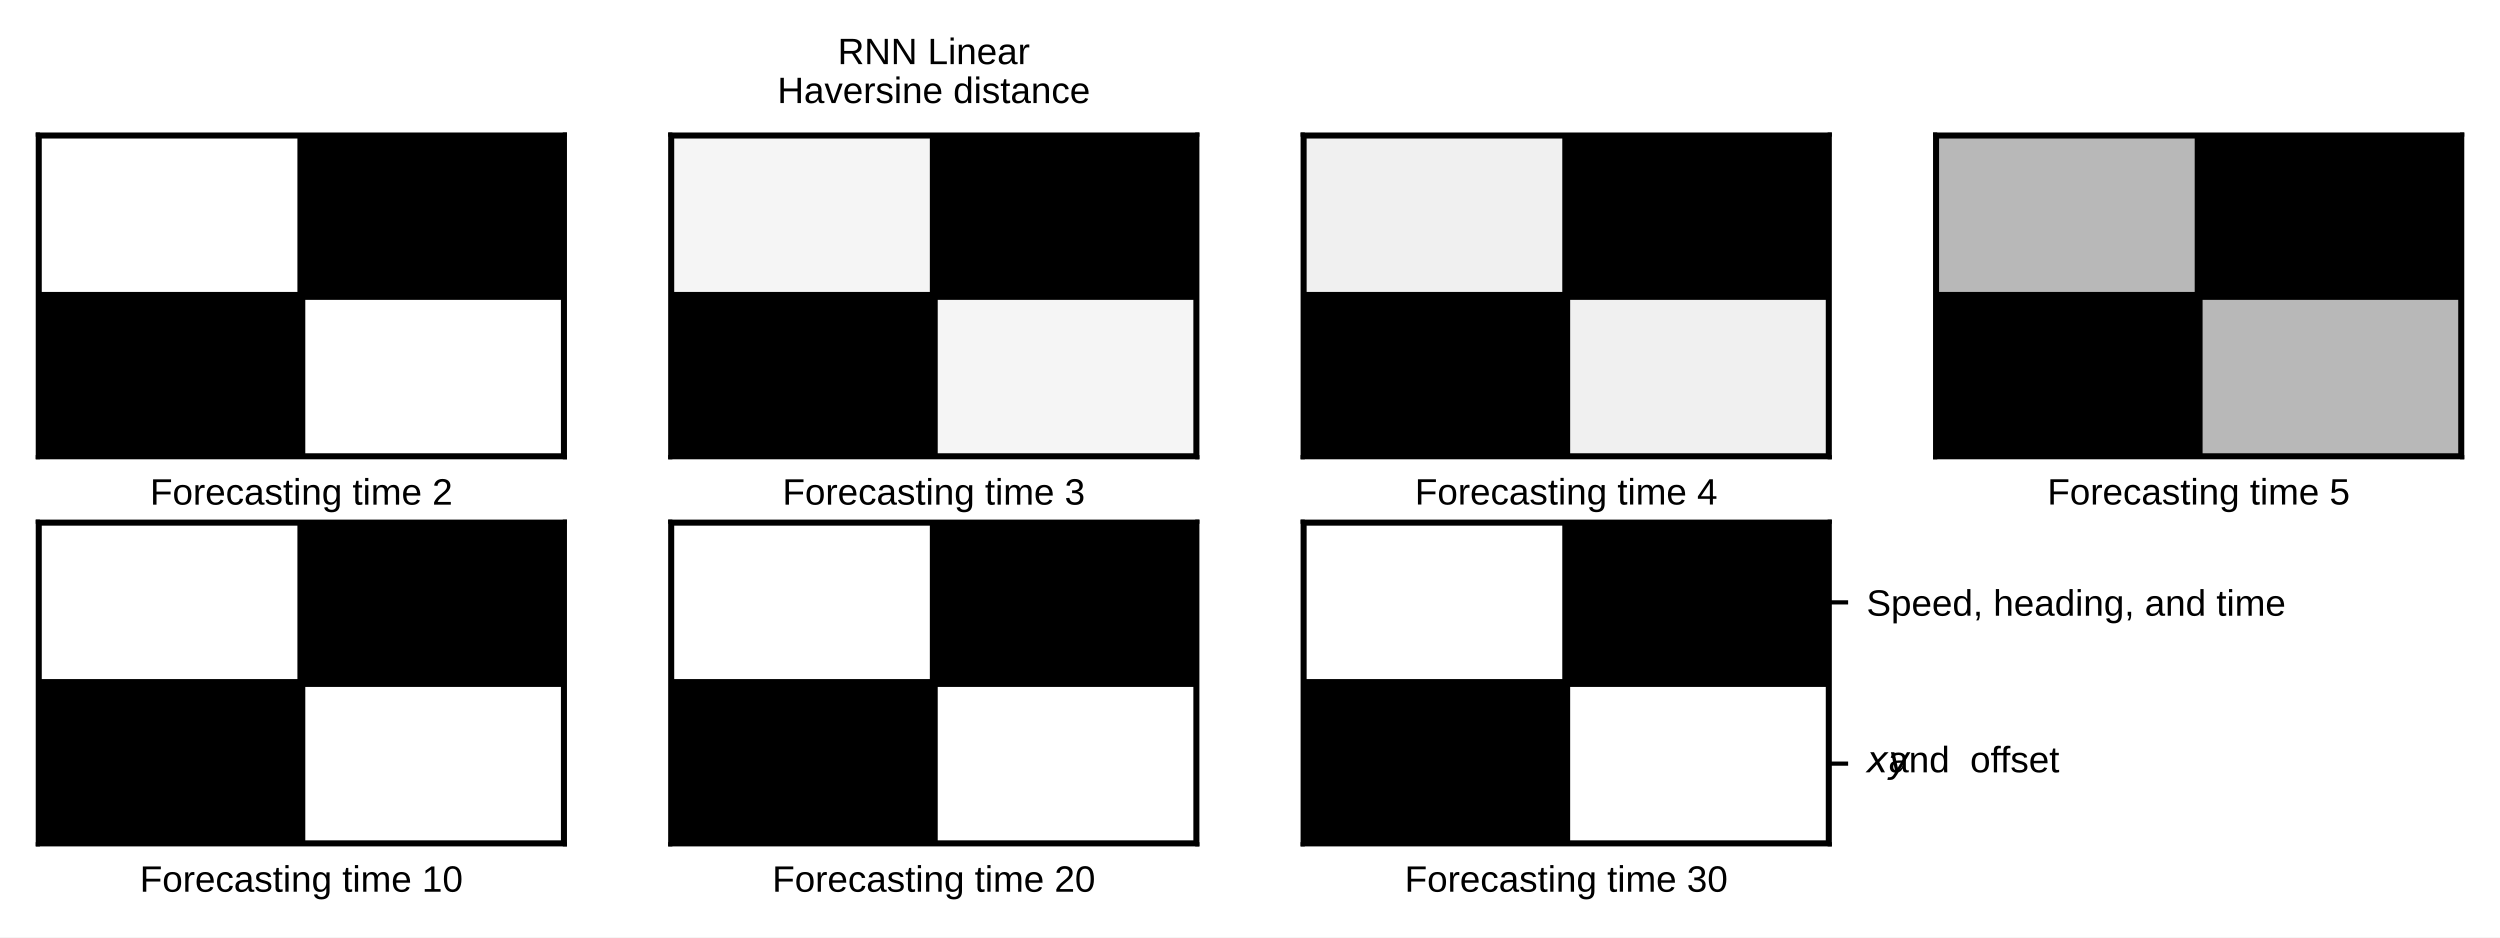
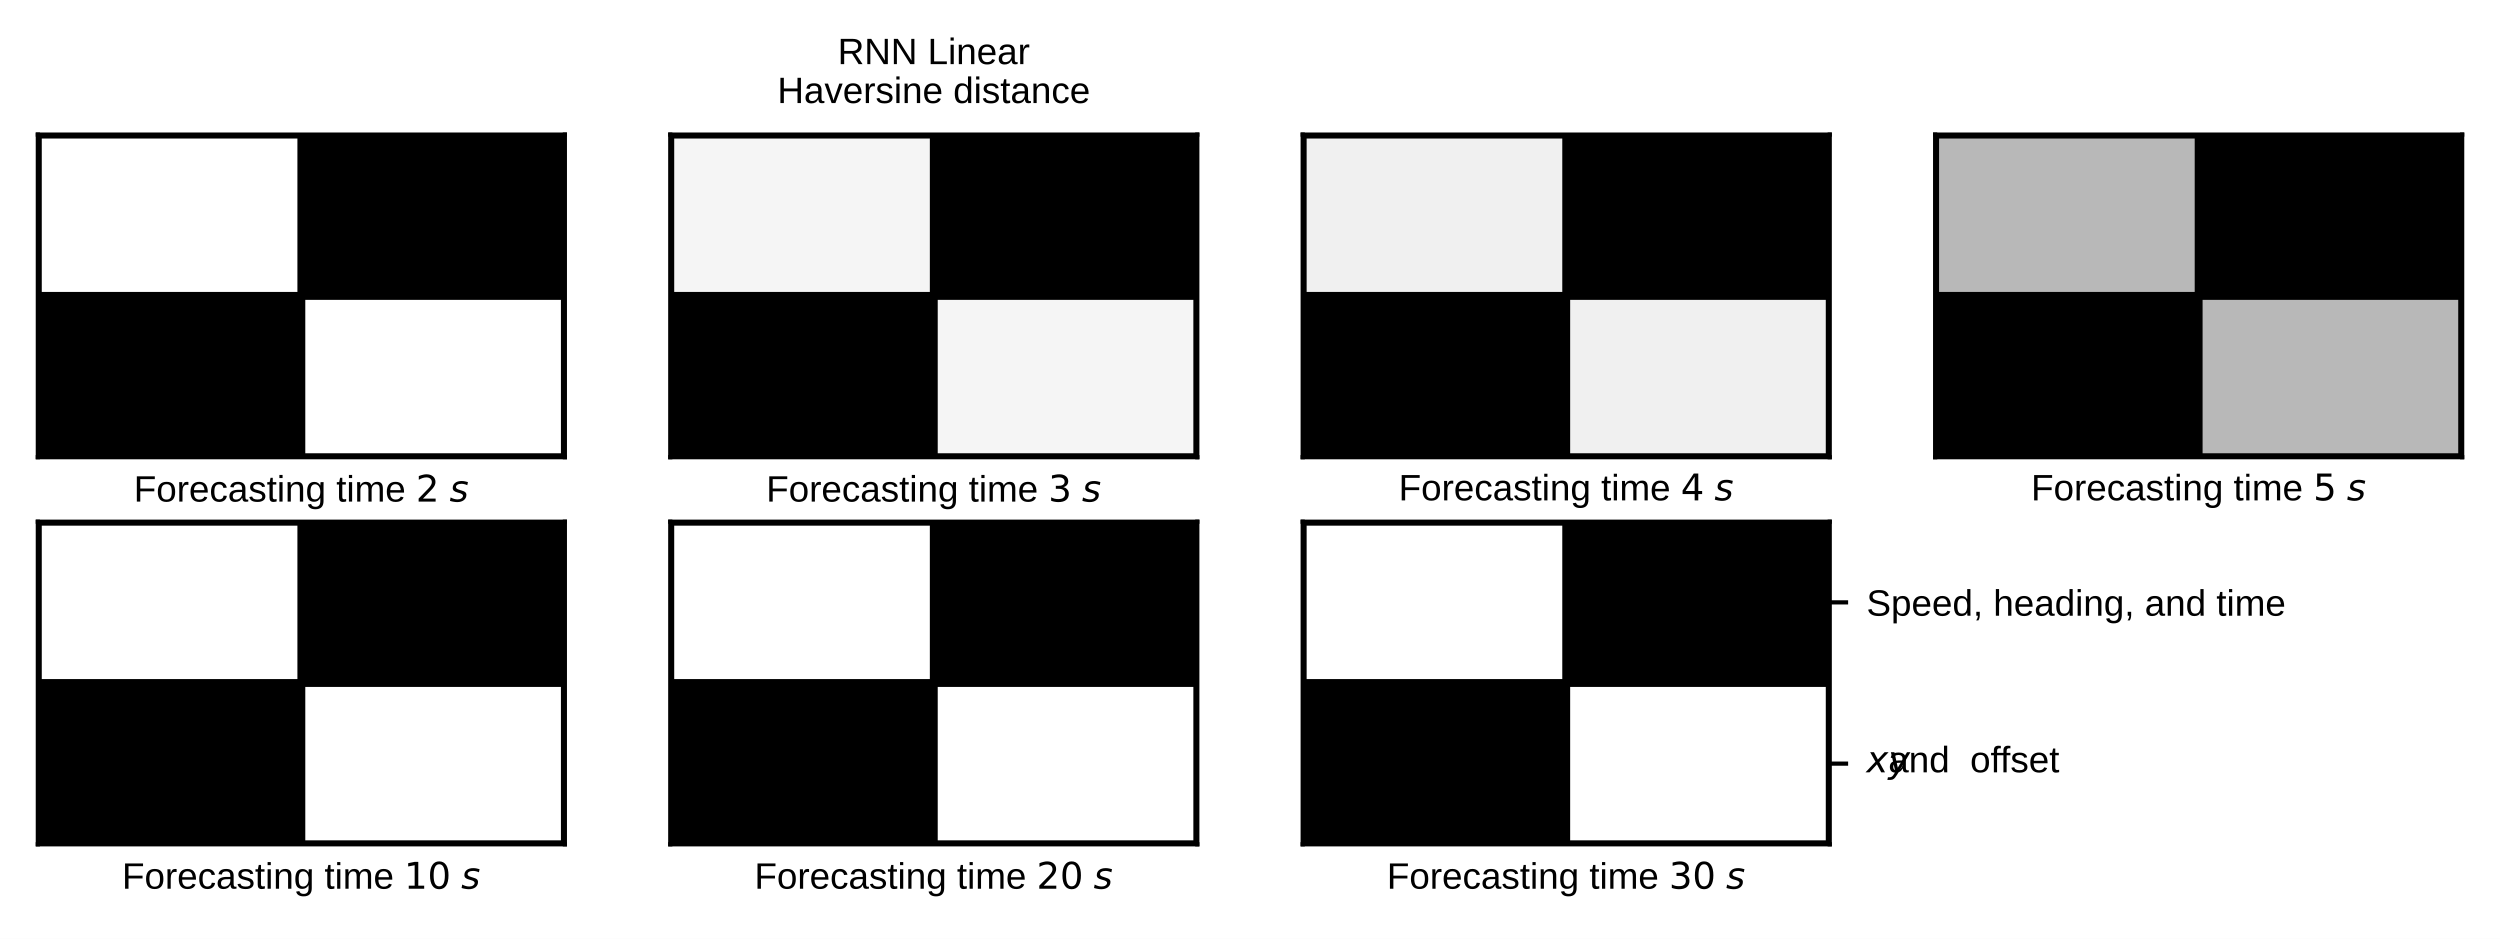
- <svg xmlns="http://www.w3.org/2000/svg" xmlns:xlink="http://www.w3.org/1999/xlink" width="475.739pt" height="178.372pt" viewBox="0 0 475.739 178.372" version="1.1">
+ <svg xmlns="http://www.w3.org/2000/svg" xmlns:xlink="http://www.w3.org/1999/xlink" width="475.739pt" height="178.657pt" viewBox="0 0 475.739 178.657" version="1.1">
  <defs>
    <style type="text/css">*{stroke-linejoin: round; stroke-linecap: butt}</style>
  </defs>
  <g id="figure_1">
    <g id="patch_1">
-       <path d="M 0 178.372  L 475.739 178.372  L 475.739 0  L 0 0  z " style="fill: #ffffff" />
+       <path d="M 0 178.657  L 475.739 178.657  L 475.739 0  L 0 0  z " style="fill: #ffffff" />
    </g>
    <g id="axes_1">
      <g id="patch_2">
        <path d="M 7.2 87.002  L 107.491 87.002  L 107.491 25.614  L 7.2 25.614  z " style="fill: #ffffff" />
      </g>
      <g id="PolyCollection_1">
        <defs>
-           <path id="meae3bd2caa" d="M 7.2 -122.064  L 7.2 -91.37  L 57.345 -91.37  L 57.345 -122.064  L 57.345 -122.064  L 7.2 -122.064  z " style="stroke: #000000" />
-         </defs>
-         <g clip-path="url(#p2e2f720cb3)">
-           <use xlink:href="#meae3bd2caa" x="0" y="178.372" style="stroke: #000000" />
+           <path id="m727cff1e4a" d="M 7.2 -122.349  L 7.2 -91.655  L 57.345 -91.655  L 57.345 -122.349  L 57.345 -122.349  L 7.2 -122.349  z " style="stroke: #000000" />
+         </defs>
+         <g clip-path="url(#p7655643076)">
+           <use xlink:href="#m727cff1e4a" x="0" y="178.657" style="stroke: #000000" />
        </g>
      </g>
      <g id="PolyCollection_2">
        <defs>
-           <path id="m54dd94734b" d="M 7.2 -152.758  L 7.2 -122.064  L 57.345 -122.064  L 57.345 -152.758  L 57.345 -152.758  L 7.2 -152.758  z " style="stroke: #ffffff" />
-         </defs>
-         <g clip-path="url(#p2e2f720cb3)">
-           <use xlink:href="#m54dd94734b" x="0" y="178.372" style="fill: #ffffff; stroke: #ffffff" />
+           <path id="m65b545f7b1" d="M 7.2 -153.043  L 7.2 -122.349  L 57.345 -122.349  L 57.345 -153.043  L 57.345 -153.043  L 7.2 -153.043  z " style="stroke: #ffffff" />
+         </defs>
+         <g clip-path="url(#p7655643076)">
+           <use xlink:href="#m65b545f7b1" x="0" y="178.657" style="fill: #ffffff; stroke: #ffffff" />
        </g>
      </g>
      <g id="PolyCollection_3">
        <defs>
-           <path id="ma0d78ce99f" d="M 57.345 -122.064  L 57.345 -91.37  L 107.491 -91.37  L 107.491 -122.064  L 107.491 -122.064  L 57.345 -122.064  z " style="stroke: #ffffff" />
-         </defs>
-         <g clip-path="url(#p2e2f720cb3)">
-           <use xlink:href="#ma0d78ce99f" x="0" y="178.372" style="fill: #ffffff; stroke: #ffffff" />
+           <path id="mb5bee36f01" d="M 57.345 -122.349  L 57.345 -91.655  L 107.491 -91.655  L 107.491 -122.349  L 107.491 -122.349  L 57.345 -122.349  z " style="stroke: #ffffff" />
+         </defs>
+         <g clip-path="url(#p7655643076)">
+           <use xlink:href="#mb5bee36f01" x="0" y="178.657" style="fill: #ffffff; stroke: #ffffff" />
        </g>
      </g>
      <g id="PolyCollection_4">
        <defs>
-           <path id="mcd69d40e83" d="M 57.345 -152.758  L 57.345 -122.064  L 107.491 -122.064  L 107.491 -152.758  L 107.491 -152.758  L 57.345 -152.758  z " style="stroke: #000000" />
-         </defs>
-         <g clip-path="url(#p2e2f720cb3)">
-           <use xlink:href="#mcd69d40e83" x="0" y="178.372" style="stroke: #000000" />
+           <path id="m4f8d4aaed9" d="M 57.345 -153.043  L 57.345 -122.349  L 107.491 -122.349  L 107.491 -153.043  L 107.491 -153.043  L 57.345 -153.043  z " style="stroke: #000000" />
+         </defs>
+         <g clip-path="url(#p7655643076)">
+           <use xlink:href="#m4f8d4aaed9" x="0" y="178.657" style="stroke: #000000" />
        </g>
      </g>
      <g id="matplotlib.axis_1">
        <g id="text_1">
-           <text style="font: 7px 'Arial'; text-anchor: middle" x="57.345" y="96.033" transform="rotate(-0 57.3455 96.03333)">Forecasting time 2</text>
+           <g transform="translate(25.4605 96.25208)">
+             <text>
+               <tspan style="font: 7px 'Arial'" x="0 4.276 8.169 10.5 14.393 17.893 21.786 25.286 27.231 28.786 32.679 36.572 38.517 40.462 42.017 47.848 51.741 58.14" y="-0.797">Forecasting time  </tspan>
+               <tspan style="font: 7px 'DejaVu Sans'" x="53.686" y="-0.797">2</tspan>
+               <tspan style="font: oblique 7px 'DejaVu Sans'" x="60.084" y="-0.797">s</tspan>
+             </text>
+           </g>
        </g>
      </g>
      <g id="matplotlib.axis_2" />
      <g id="line2d_1">
-         <path d="M 7.2 87.002  L 7.2 25.614  " clip-path="url(#p2e2f720cb3)" style="fill: none; stroke: #000000; stroke-width: 1.5; stroke-linecap: square" />
+         <path d="M 7.2 87.002  L 7.2 25.614  " clip-path="url(#p7655643076)" style="fill: none; stroke: #000000; stroke-width: 1.5; stroke-linecap: square" />
      </g>
      <g id="line2d_2">
-         <path d="M 7.2 87.002  L 107.491 87.002  " clip-path="url(#p2e2f720cb3)" style="fill: none; stroke: #000000; stroke-width: 1.5; stroke-linecap: square" />
+         <path d="M 7.2 87.002  L 107.491 87.002  " clip-path="url(#p7655643076)" style="fill: none; stroke: #000000; stroke-width: 1.5; stroke-linecap: square" />
      </g>
      <g id="line2d_3">
-         <path d="M 57.345 87.002  L 57.345 25.614  " clip-path="url(#p2e2f720cb3)" style="fill: none; stroke: #000000; stroke-width: 1.5; stroke-linecap: square" />
+         <path d="M 57.345 87.002  L 57.345 25.614  " clip-path="url(#p7655643076)" style="fill: none; stroke: #000000; stroke-width: 1.5; stroke-linecap: square" />
      </g>
      <g id="line2d_4">
-         <path d="M 7.2 56.308  L 107.491 56.308  " clip-path="url(#p2e2f720cb3)" style="fill: none; stroke: #000000; stroke-width: 1.5; stroke-linecap: square" />
+         <path d="M 7.2 56.308  L 107.491 56.308  " clip-path="url(#p7655643076)" style="fill: none; stroke: #000000; stroke-width: 1.5; stroke-linecap: square" />
      </g>
      <g id="line2d_5">
-         <path d="M 107.491 87.002  L 107.491 25.614  " clip-path="url(#p2e2f720cb3)" style="fill: none; stroke: #000000; stroke-width: 1.5; stroke-linecap: square" />
+         <path d="M 107.491 87.002  L 107.491 25.614  " clip-path="url(#p7655643076)" style="fill: none; stroke: #000000; stroke-width: 1.5; stroke-linecap: square" />
      </g>
      <g id="line2d_6">
-         <path d="M 7.2 25.614  L 107.491 25.614  " clip-path="url(#p2e2f720cb3)" style="fill: none; stroke: #000000; stroke-width: 1.5; stroke-linecap: square" />
+         <path d="M 7.2 25.614  L 107.491 25.614  " clip-path="url(#p7655643076)" style="fill: none; stroke: #000000; stroke-width: 1.5; stroke-linecap: square" />
      </g>
      <g id="patch_3">
        <path d="M 7.2 87.002  L 7.2 25.614  " style="fill: none; stroke: #000000; stroke-width: 0.8; stroke-linejoin: miter; stroke-linecap: square" />
      </g>
      <g id="patch_4">
        <path d="M 107.491 87.002  L 107.491 25.614  " style="fill: none; stroke: #000000; stroke-width: 0.8; stroke-linejoin: miter; stroke-linecap: square" />
      </g>
      <g id="patch_5">
        <path d="M 7.2 87.002  L 107.491 87.002  " style="fill: none; stroke: #000000; stroke-width: 0.8; stroke-linejoin: miter; stroke-linecap: square" />
      </g>
      <g id="patch_6">
        <path d="M 7.2 25.614  L 107.491 25.614  " style="fill: none; stroke: #000000; stroke-width: 0.8; stroke-linejoin: miter; stroke-linecap: square" />
      </g>
    </g>
    <g id="axes_2">
      <g id="patch_7">
        <path d="M 127.549 87.002  L 227.84 87.002  L 227.84 25.614  L 127.549 25.614  z " style="fill: #ffffff" />
      </g>
      <g id="PolyCollection_5">
        <defs>
-           <path id="m4f3c01e585" d="M 127.549 -122.064  L 127.549 -91.37  L 177.695 -91.37  L 177.695 -122.064  L 177.695 -122.064  L 127.549 -122.064  z " style="stroke: #000000" />
-         </defs>
-         <g clip-path="url(#pb12fd76243)">
-           <use xlink:href="#m4f3c01e585" x="0" y="178.372" style="stroke: #000000" />
+           <path id="m47ba5d630b" d="M 127.549 -122.349  L 127.549 -91.655  L 177.695 -91.655  L 177.695 -122.349  L 177.695 -122.349  L 127.549 -122.349  z " style="stroke: #000000" />
+         </defs>
+         <g clip-path="url(#p8da8cd605a)">
+           <use xlink:href="#m47ba5d630b" x="0" y="178.657" style="stroke: #000000" />
        </g>
      </g>
      <g id="PolyCollection_6">
        <defs>
-           <path id="m8281fccdf5" d="M 127.549 -152.758  L 127.549 -122.064  L 177.695 -122.064  L 177.695 -152.758  L 177.695 -152.758  L 127.549 -152.758  z " style="stroke: #f5f5f5" />
-         </defs>
-         <g clip-path="url(#pb12fd76243)">
-           <use xlink:href="#m8281fccdf5" x="0" y="178.372" style="fill: #f5f5f5; stroke: #f5f5f5" />
+           <path id="m094c98a4b0" d="M 127.549 -153.043  L 127.549 -122.349  L 177.695 -122.349  L 177.695 -153.043  L 177.695 -153.043  L 127.549 -153.043  z " style="stroke: #f5f5f5" />
+         </defs>
+         <g clip-path="url(#p8da8cd605a)">
+           <use xlink:href="#m094c98a4b0" x="0" y="178.657" style="fill: #f5f5f5; stroke: #f5f5f5" />
        </g>
      </g>
      <g id="PolyCollection_7">
        <defs>
-           <path id="me9708d6510" d="M 177.695 -122.064  L 177.695 -91.37  L 227.84 -91.37  L 227.84 -122.064  L 227.84 -122.064  L 177.695 -122.064  z " style="stroke: #f5f5f5" />
-         </defs>
-         <g clip-path="url(#pb12fd76243)">
-           <use xlink:href="#me9708d6510" x="0" y="178.372" style="fill: #f5f5f5; stroke: #f5f5f5" />
+           <path id="mb52b336752" d="M 177.695 -122.349  L 177.695 -91.655  L 227.84 -91.655  L 227.84 -122.349  L 227.84 -122.349  L 177.695 -122.349  z " style="stroke: #f5f5f5" />
+         </defs>
+         <g clip-path="url(#p8da8cd605a)">
+           <use xlink:href="#mb52b336752" x="0" y="178.657" style="fill: #f5f5f5; stroke: #f5f5f5" />
        </g>
      </g>
      <g id="PolyCollection_8">
        <defs>
-           <path id="m01ccd0008c" d="M 177.695 -152.758  L 177.695 -122.064  L 227.84 -122.064  L 227.84 -152.758  L 227.84 -152.758  L 177.695 -152.758  z " style="stroke: #000000" />
-         </defs>
-         <g clip-path="url(#pb12fd76243)">
-           <use xlink:href="#m01ccd0008c" x="0" y="178.372" style="stroke: #000000" />
+           <path id="m0f7cbec5b6" d="M 177.695 -153.043  L 177.695 -122.349  L 227.84 -122.349  L 227.84 -153.043  L 227.84 -153.043  L 177.695 -153.043  z " style="stroke: #000000" />
+         </defs>
+         <g clip-path="url(#p8da8cd605a)">
+           <use xlink:href="#m0f7cbec5b6" x="0" y="178.657" style="stroke: #000000" />
        </g>
      </g>
      <g id="matplotlib.axis_3">
        <g id="text_2">
-           <text style="font: 7px 'Arial'; text-anchor: middle" x="177.695" y="96.033" transform="rotate(-0 177.6947 96.03333)">Forecasting time 3</text>
+           <g transform="translate(145.8097 96.25208)">
+             <text>
+               <tspan style="font: 7px 'Arial'" x="0 4.276 8.169 10.5 14.393 17.893 21.786 25.286 27.231 28.786 32.679 36.572 38.517 40.462 42.017 47.848 51.741 58.14" y="-0.797">Forecasting time  </tspan>
+               <tspan style="font: 7px 'DejaVu Sans'" x="53.686" y="-0.797">3</tspan>
+               <tspan style="font: oblique 7px 'DejaVu Sans'" x="60.084" y="-0.797">s</tspan>
+             </text>
+           </g>
        </g>
      </g>
      <g id="matplotlib.axis_4" />
      <g id="line2d_7">
-         <path d="M 127.549 87.002  L 127.549 25.614  " clip-path="url(#pb12fd76243)" style="fill: none; stroke: #000000; stroke-width: 1.5; stroke-linecap: square" />
+         <path d="M 127.549 87.002  L 127.549 25.614  " clip-path="url(#p8da8cd605a)" style="fill: none; stroke: #000000; stroke-width: 1.5; stroke-linecap: square" />
      </g>
      <g id="line2d_8">
-         <path d="M 127.549 87.002  L 227.84 87.002  " clip-path="url(#pb12fd76243)" style="fill: none; stroke: #000000; stroke-width: 1.5; stroke-linecap: square" />
+         <path d="M 127.549 87.002  L 227.84 87.002  " clip-path="url(#p8da8cd605a)" style="fill: none; stroke: #000000; stroke-width: 1.5; stroke-linecap: square" />
      </g>
      <g id="line2d_9">
-         <path d="M 177.695 87.002  L 177.695 25.614  " clip-path="url(#pb12fd76243)" style="fill: none; stroke: #000000; stroke-width: 1.5; stroke-linecap: square" />
+         <path d="M 177.695 87.002  L 177.695 25.614  " clip-path="url(#p8da8cd605a)" style="fill: none; stroke: #000000; stroke-width: 1.5; stroke-linecap: square" />
      </g>
      <g id="line2d_10">
-         <path d="M 127.549 56.308  L 227.84 56.308  " clip-path="url(#pb12fd76243)" style="fill: none; stroke: #000000; stroke-width: 1.5; stroke-linecap: square" />
+         <path d="M 127.549 56.308  L 227.84 56.308  " clip-path="url(#p8da8cd605a)" style="fill: none; stroke: #000000; stroke-width: 1.5; stroke-linecap: square" />
      </g>
      <g id="line2d_11">
-         <path d="M 227.84 87.002  L 227.84 25.614  " clip-path="url(#pb12fd76243)" style="fill: none; stroke: #000000; stroke-width: 1.5; stroke-linecap: square" />
+         <path d="M 227.84 87.002  L 227.84 25.614  " clip-path="url(#p8da8cd605a)" style="fill: none; stroke: #000000; stroke-width: 1.5; stroke-linecap: square" />
      </g>
      <g id="line2d_12">
-         <path d="M 127.549 25.614  L 227.84 25.614  " clip-path="url(#pb12fd76243)" style="fill: none; stroke: #000000; stroke-width: 1.5; stroke-linecap: square" />
+         <path d="M 127.549 25.614  L 227.84 25.614  " clip-path="url(#p8da8cd605a)" style="fill: none; stroke: #000000; stroke-width: 1.5; stroke-linecap: square" />
      </g>
      <g id="patch_8">
        <path d="M 127.549 87.002  L 127.549 25.614  " style="fill: none; stroke: #000000; stroke-width: 0.8; stroke-linejoin: miter; stroke-linecap: square" />
      </g>
      <g id="patch_9">
        <path d="M 227.84 87.002  L 227.84 25.614  " style="fill: none; stroke: #000000; stroke-width: 0.8; stroke-linejoin: miter; stroke-linecap: square" />
      </g>
      <g id="patch_10">
        <path d="M 127.549 87.002  L 227.84 87.002  " style="fill: none; stroke: #000000; stroke-width: 0.8; stroke-linejoin: miter; stroke-linecap: square" />
      </g>
      <g id="patch_11">
        <path d="M 127.549 25.614  L 227.84 25.614  " style="fill: none; stroke: #000000; stroke-width: 0.8; stroke-linejoin: miter; stroke-linecap: square" />
      </g>
      <g id="text_3">
        <text style="font: 7px 'Arial'" transform="translate(159.411 12.21047)">RNN Linear</text>
        <text style="font: 7px 'Arial'" transform="translate(147.931 19.61428)">Haversine distance</text>
      </g>
    </g>
    <g id="axes_3">
      <g id="patch_12">
        <path d="M 247.898 87.002  L 348.189 87.002  L 348.189 25.614  L 247.898 25.614  z " style="fill: #ffffff" />
      </g>
      <g id="PolyCollection_9">
        <defs>
-           <path id="mf693adc95b" d="M 247.898 -122.064  L 247.898 -91.37  L 298.044 -91.37  L 298.044 -122.064  L 298.044 -122.064  L 247.898 -122.064  z " style="stroke: #000000" />
-         </defs>
-         <g clip-path="url(#p5143e3f2a1)">
-           <use xlink:href="#mf693adc95b" x="0" y="178.372" style="stroke: #000000" />
+           <path id="m43a9b4e387" d="M 247.898 -122.349  L 247.898 -91.655  L 298.044 -91.655  L 298.044 -122.349  L 298.044 -122.349  L 247.898 -122.349  z " style="stroke: #000000" />
+         </defs>
+         <g clip-path="url(#p8783107584)">
+           <use xlink:href="#m43a9b4e387" x="0" y="178.657" style="stroke: #000000" />
        </g>
      </g>
      <g id="PolyCollection_10">
        <defs>
-           <path id="mff32ddd926" d="M 247.898 -152.758  L 247.898 -122.064  L 298.044 -122.064  L 298.044 -152.758  L 298.044 -152.758  L 247.898 -152.758  z " style="stroke: #f0f0f0" />
-         </defs>
-         <g clip-path="url(#p5143e3f2a1)">
-           <use xlink:href="#mff32ddd926" x="0" y="178.372" style="fill: #f0f0f0; stroke: #f0f0f0" />
+           <path id="medc1c5b288" d="M 247.898 -153.043  L 247.898 -122.349  L 298.044 -122.349  L 298.044 -153.043  L 298.044 -153.043  L 247.898 -153.043  z " style="stroke: #f0f0f0" />
+         </defs>
+         <g clip-path="url(#p8783107584)">
+           <use xlink:href="#medc1c5b288" x="0" y="178.657" style="fill: #f0f0f0; stroke: #f0f0f0" />
        </g>
      </g>
      <g id="PolyCollection_11">
        <defs>
-           <path id="m447f592b08" d="M 298.044 -122.064  L 298.044 -91.37  L 348.189 -91.37  L 348.189 -122.064  L 348.189 -122.064  L 298.044 -122.064  z " style="stroke: #f0f0f0" />
-         </defs>
-         <g clip-path="url(#p5143e3f2a1)">
-           <use xlink:href="#m447f592b08" x="0" y="178.372" style="fill: #f0f0f0; stroke: #f0f0f0" />
+           <path id="mac8d9713df" d="M 298.044 -122.349  L 298.044 -91.655  L 348.189 -91.655  L 348.189 -122.349  L 348.189 -122.349  L 298.044 -122.349  z " style="stroke: #f0f0f0" />
+         </defs>
+         <g clip-path="url(#p8783107584)">
+           <use xlink:href="#mac8d9713df" x="0" y="178.657" style="fill: #f0f0f0; stroke: #f0f0f0" />
        </g>
      </g>
      <g id="PolyCollection_12">
        <defs>
-           <path id="m0a7645353b" d="M 298.044 -152.758  L 298.044 -122.064  L 348.189 -122.064  L 348.189 -152.758  L 348.189 -152.758  L 298.044 -152.758  z " style="stroke: #000000" />
-         </defs>
-         <g clip-path="url(#p5143e3f2a1)">
-           <use xlink:href="#m0a7645353b" x="0" y="178.372" style="stroke: #000000" />
+           <path id="m41ea267355" d="M 298.044 -153.043  L 298.044 -122.349  L 348.189 -122.349  L 348.189 -153.043  L 348.189 -153.043  L 298.044 -153.043  z " style="stroke: #000000" />
+         </defs>
+         <g clip-path="url(#p8783107584)">
+           <use xlink:href="#m41ea267355" x="0" y="178.657" style="stroke: #000000" />
        </g>
      </g>
      <g id="matplotlib.axis_5">
        <g id="text_4">
-           <text style="font: 7px 'Arial'; text-anchor: middle" x="298.044" y="96.013" transform="rotate(-0 298.0439 96.01255)">Forecasting time 4</text>
+           <g transform="translate(266.1589 96.11208)">
+             <text>
+               <tspan style="font: 7px 'Arial'" x="0 4.276 8.169 10.5 14.393 17.893 21.786 25.286 27.231 28.786 32.679 36.572 38.517 40.462 42.017 47.848 51.741 58.14" y="-0.891">Forecasting time  </tspan>
+               <tspan style="font: 7px 'DejaVu Sans'" x="53.686" y="-0.891">4</tspan>
+               <tspan style="font: oblique 7px 'DejaVu Sans'" x="60.084" y="-0.891">s</tspan>
+             </text>
+           </g>
        </g>
      </g>
      <g id="matplotlib.axis_6" />
      <g id="line2d_13">
-         <path d="M 247.898 87.002  L 247.898 25.614  " clip-path="url(#p5143e3f2a1)" style="fill: none; stroke: #000000; stroke-width: 1.5; stroke-linecap: square" />
+         <path d="M 247.898 87.002  L 247.898 25.614  " clip-path="url(#p8783107584)" style="fill: none; stroke: #000000; stroke-width: 1.5; stroke-linecap: square" />
      </g>
      <g id="line2d_14">
-         <path d="M 247.898 87.002  L 348.189 87.002  " clip-path="url(#p5143e3f2a1)" style="fill: none; stroke: #000000; stroke-width: 1.5; stroke-linecap: square" />
+         <path d="M 247.898 87.002  L 348.189 87.002  " clip-path="url(#p8783107584)" style="fill: none; stroke: #000000; stroke-width: 1.5; stroke-linecap: square" />
      </g>
      <g id="line2d_15">
-         <path d="M 298.044 87.002  L 298.044 25.614  " clip-path="url(#p5143e3f2a1)" style="fill: none; stroke: #000000; stroke-width: 1.5; stroke-linecap: square" />
+         <path d="M 298.044 87.002  L 298.044 25.614  " clip-path="url(#p8783107584)" style="fill: none; stroke: #000000; stroke-width: 1.5; stroke-linecap: square" />
      </g>
      <g id="line2d_16">
-         <path d="M 247.898 56.308  L 348.189 56.308  " clip-path="url(#p5143e3f2a1)" style="fill: none; stroke: #000000; stroke-width: 1.5; stroke-linecap: square" />
+         <path d="M 247.898 56.308  L 348.189 56.308  " clip-path="url(#p8783107584)" style="fill: none; stroke: #000000; stroke-width: 1.5; stroke-linecap: square" />
      </g>
      <g id="line2d_17">
-         <path d="M 348.189 87.002  L 348.189 25.614  " clip-path="url(#p5143e3f2a1)" style="fill: none; stroke: #000000; stroke-width: 1.5; stroke-linecap: square" />
+         <path d="M 348.189 87.002  L 348.189 25.614  " clip-path="url(#p8783107584)" style="fill: none; stroke: #000000; stroke-width: 1.5; stroke-linecap: square" />
      </g>
      <g id="line2d_18">
-         <path d="M 247.898 25.614  L 348.189 25.614  " clip-path="url(#p5143e3f2a1)" style="fill: none; stroke: #000000; stroke-width: 1.5; stroke-linecap: square" />
+         <path d="M 247.898 25.614  L 348.189 25.614  " clip-path="url(#p8783107584)" style="fill: none; stroke: #000000; stroke-width: 1.5; stroke-linecap: square" />
      </g>
      <g id="patch_13">
        <path d="M 247.898 87.002  L 247.898 25.614  " style="fill: none; stroke: #000000; stroke-width: 0.8; stroke-linejoin: miter; stroke-linecap: square" />
      </g>
      <g id="patch_14">
        <path d="M 348.189 87.002  L 348.189 25.614  " style="fill: none; stroke: #000000; stroke-width: 0.8; stroke-linejoin: miter; stroke-linecap: square" />
      </g>
      <g id="patch_15">
        <path d="M 247.898 87.002  L 348.189 87.002  " style="fill: none; stroke: #000000; stroke-width: 0.8; stroke-linejoin: miter; stroke-linecap: square" />
      </g>
      <g id="patch_16">
        <path d="M 247.898 25.614  L 348.189 25.614  " style="fill: none; stroke: #000000; stroke-width: 0.8; stroke-linejoin: miter; stroke-linecap: square" />
      </g>
    </g>
    <g id="axes_4">
      <g id="patch_17">
        <path d="M 368.248 87.002  L 468.539 87.002  L 468.539 25.614  L 368.248 25.614  z " style="fill: #ffffff" />
      </g>
      <g id="PolyCollection_13">
        <defs>
-           <path id="m45f9ca6653" d="M 368.248 -122.064  L 368.248 -91.37  L 418.393 -91.37  L 418.393 -122.064  L 418.393 -122.064  L 368.248 -122.064  z " style="stroke: #000000" />
-         </defs>
-         <g clip-path="url(#p4a5dae2de8)">
-           <use xlink:href="#m45f9ca6653" x="0" y="178.372" style="stroke: #000000" />
+           <path id="md3bd5f02db" d="M 368.248 -122.349  L 368.248 -91.655  L 418.393 -91.655  L 418.393 -122.349  L 418.393 -122.349  L 368.248 -122.349  z " style="stroke: #000000" />
+         </defs>
+         <g clip-path="url(#pabc9684e57)">
+           <use xlink:href="#md3bd5f02db" x="0" y="178.657" style="stroke: #000000" />
        </g>
      </g>
      <g id="PolyCollection_14">
        <defs>
-           <path id="mdcdb1bc98f" d="M 368.248 -152.758  L 368.248 -122.064  L 418.393 -122.064  L 418.393 -152.758  L 418.393 -152.758  L 368.248 -152.758  z " style="stroke: #b8b8b8" />
-         </defs>
-         <g clip-path="url(#p4a5dae2de8)">
-           <use xlink:href="#mdcdb1bc98f" x="0" y="178.372" style="fill: #b8b8b8; stroke: #b8b8b8" />
+           <path id="m18b477dc19" d="M 368.248 -153.043  L 368.248 -122.349  L 418.393 -122.349  L 418.393 -153.043  L 418.393 -153.043  L 368.248 -153.043  z " style="stroke: #b8b8b8" />
+         </defs>
+         <g clip-path="url(#pabc9684e57)">
+           <use xlink:href="#m18b477dc19" x="0" y="178.657" style="fill: #b8b8b8; stroke: #b8b8b8" />
        </g>
      </g>
      <g id="PolyCollection_15">
        <defs>
-           <path id="m4d8a8f0f9f" d="M 418.393 -122.064  L 418.393 -91.37  L 468.539 -91.37  L 468.539 -122.064  L 468.539 -122.064  L 418.393 -122.064  z " style="stroke: #b8b8b8" />
-         </defs>
-         <g clip-path="url(#p4a5dae2de8)">
-           <use xlink:href="#m4d8a8f0f9f" x="0" y="178.372" style="fill: #b8b8b8; stroke: #b8b8b8" />
+           <path id="m511331faa4" d="M 418.393 -122.349  L 418.393 -91.655  L 468.539 -91.655  L 468.539 -122.349  L 468.539 -122.349  L 418.393 -122.349  z " style="stroke: #b8b8b8" />
+         </defs>
+         <g clip-path="url(#pabc9684e57)">
+           <use xlink:href="#m511331faa4" x="0" y="178.657" style="fill: #b8b8b8; stroke: #b8b8b8" />
        </g>
      </g>
      <g id="PolyCollection_16">
        <defs>
-           <path id="mcba8d88852" d="M 418.393 -152.758  L 418.393 -122.064  L 468.539 -122.064  L 468.539 -152.758  L 468.539 -152.758  L 418.393 -152.758  z " style="stroke: #000000" />
-         </defs>
-         <g clip-path="url(#p4a5dae2de8)">
-           <use xlink:href="#mcba8d88852" x="0" y="178.372" style="stroke: #000000" />
+           <path id="m5202201aec" d="M 418.393 -153.043  L 418.393 -122.349  L 468.539 -122.349  L 468.539 -153.043  L 468.539 -153.043  L 418.393 -153.043  z " style="stroke: #000000" />
+         </defs>
+         <g clip-path="url(#pabc9684e57)">
+           <use xlink:href="#m5202201aec" x="0" y="178.657" style="stroke: #000000" />
        </g>
      </g>
      <g id="matplotlib.axis_7">
        <g id="text_5">
-           <text style="font: 7px 'Arial'; text-anchor: middle" x="418.393" y="96.013" transform="rotate(-0 418.3931 96.01255)">Forecasting time 5</text>
+           <g transform="translate(386.5081 96.11208)">
+             <text>
+               <tspan style="font: 7px 'Arial'" x="0 4.276 8.169 10.5 14.393 17.893 21.786 25.286 27.231 28.786 32.679 36.572 38.517 40.462 42.017 47.848 51.741 58.14" y="-0.891">Forecasting time  </tspan>
+               <tspan style="font: 7px 'DejaVu Sans'" x="53.686" y="-0.891">5</tspan>
+               <tspan style="font: oblique 7px 'DejaVu Sans'" x="60.084" y="-0.891">s</tspan>
+             </text>
+           </g>
        </g>
      </g>
      <g id="matplotlib.axis_8" />
      <g id="line2d_19">
-         <path d="M 368.248 87.002  L 368.248 25.614  " clip-path="url(#p4a5dae2de8)" style="fill: none; stroke: #000000; stroke-width: 1.5; stroke-linecap: square" />
+         <path d="M 368.248 87.002  L 368.248 25.614  " clip-path="url(#pabc9684e57)" style="fill: none; stroke: #000000; stroke-width: 1.5; stroke-linecap: square" />
      </g>
      <g id="line2d_20">
-         <path d="M 368.248 87.002  L 468.539 87.002  " clip-path="url(#p4a5dae2de8)" style="fill: none; stroke: #000000; stroke-width: 1.5; stroke-linecap: square" />
+         <path d="M 368.248 87.002  L 468.539 87.002  " clip-path="url(#pabc9684e57)" style="fill: none; stroke: #000000; stroke-width: 1.5; stroke-linecap: square" />
      </g>
      <g id="line2d_21">
-         <path d="M 418.393 87.002  L 418.393 25.614  " clip-path="url(#p4a5dae2de8)" style="fill: none; stroke: #000000; stroke-width: 1.5; stroke-linecap: square" />
+         <path d="M 418.393 87.002  L 418.393 25.614  " clip-path="url(#pabc9684e57)" style="fill: none; stroke: #000000; stroke-width: 1.5; stroke-linecap: square" />
      </g>
      <g id="line2d_22">
-         <path d="M 368.248 56.308  L 468.539 56.308  " clip-path="url(#p4a5dae2de8)" style="fill: none; stroke: #000000; stroke-width: 1.5; stroke-linecap: square" />
+         <path d="M 368.248 56.308  L 468.539 56.308  " clip-path="url(#pabc9684e57)" style="fill: none; stroke: #000000; stroke-width: 1.5; stroke-linecap: square" />
      </g>
      <g id="line2d_23">
-         <path d="M 468.539 87.002  L 468.539 25.614  " clip-path="url(#p4a5dae2de8)" style="fill: none; stroke: #000000; stroke-width: 1.5; stroke-linecap: square" />
+         <path d="M 468.539 87.002  L 468.539 25.614  " clip-path="url(#pabc9684e57)" style="fill: none; stroke: #000000; stroke-width: 1.5; stroke-linecap: square" />
      </g>
      <g id="line2d_24">
-         <path d="M 368.248 25.614  L 468.539 25.614  " clip-path="url(#p4a5dae2de8)" style="fill: none; stroke: #000000; stroke-width: 1.5; stroke-linecap: square" />
+         <path d="M 368.248 25.614  L 468.539 25.614  " clip-path="url(#pabc9684e57)" style="fill: none; stroke: #000000; stroke-width: 1.5; stroke-linecap: square" />
      </g>
      <g id="patch_18">
        <path d="M 368.248 87.002  L 368.248 25.614  " style="fill: none; stroke: #000000; stroke-width: 0.8; stroke-linejoin: miter; stroke-linecap: square" />
      </g>
      <g id="patch_19">
        <path d="M 468.539 87.002  L 468.539 25.614  " style="fill: none; stroke: #000000; stroke-width: 0.8; stroke-linejoin: miter; stroke-linecap: square" />
      </g>
      <g id="patch_20">
        <path d="M 368.248 87.002  L 468.539 87.002  " style="fill: none; stroke: #000000; stroke-width: 0.8; stroke-linejoin: miter; stroke-linecap: square" />
      </g>
      <g id="patch_21">
        <path d="M 368.248 25.614  L 468.539 25.614  " style="fill: none; stroke: #000000; stroke-width: 0.8; stroke-linejoin: miter; stroke-linecap: square" />
      </g>
    </g>
    <g id="axes_5">
      <g id="patch_22">
        <path d="M 7.2 160.667  L 107.491 160.667  L 107.491 99.28  L 7.2 99.28  z " style="fill: #ffffff" />
      </g>
      <g id="PolyCollection_17">
        <defs>
-           <path id="m2f4c501eb2" d="M 7.2 -48.398  L 7.2 -17.705  L 57.345 -17.705  L 57.345 -48.398  L 57.345 -48.398  L 7.2 -48.398  z " style="stroke: #000000" />
-         </defs>
-         <g clip-path="url(#p9990ff3f8c)">
-           <use xlink:href="#m2f4c501eb2" x="0" y="178.372" style="stroke: #000000" />
+           <path id="m4e217f0071" d="M 7.2 -48.684  L 7.2 -17.99  L 57.345 -17.99  L 57.345 -48.684  L 57.345 -48.684  L 7.2 -48.684  z " style="stroke: #000000" />
+         </defs>
+         <g clip-path="url(#p6f3b24f2e3)">
+           <use xlink:href="#m4e217f0071" x="0" y="178.657" style="stroke: #000000" />
        </g>
      </g>
      <g id="PolyCollection_18">
        <defs>
-           <path id="m0975bd02fd" d="M 7.2 -79.092  L 7.2 -48.398  L 57.345 -48.398  L 57.345 -79.092  L 57.345 -79.092  L 7.2 -79.092  z " style="stroke: #ffffff" />
-         </defs>
-         <g clip-path="url(#p9990ff3f8c)">
-           <use xlink:href="#m0975bd02fd" x="0" y="178.372" style="fill: #ffffff; stroke: #ffffff" />
+           <path id="m815398dc7b" d="M 7.2 -79.378  L 7.2 -48.684  L 57.345 -48.684  L 57.345 -79.378  L 57.345 -79.378  L 7.2 -79.378  z " style="stroke: #ffffff" />
+         </defs>
+         <g clip-path="url(#p6f3b24f2e3)">
+           <use xlink:href="#m815398dc7b" x="0" y="178.657" style="fill: #ffffff; stroke: #ffffff" />
        </g>
      </g>
      <g id="PolyCollection_19">
        <defs>
-           <path id="mf95ed8034f" d="M 57.345 -48.398  L 57.345 -17.705  L 107.491 -17.705  L 107.491 -48.398  L 107.491 -48.398  L 57.345 -48.398  z " style="stroke: #ffffff" />
-         </defs>
-         <g clip-path="url(#p9990ff3f8c)">
-           <use xlink:href="#mf95ed8034f" x="0" y="178.372" style="fill: #ffffff; stroke: #ffffff" />
+           <path id="mc945617eda" d="M 57.345 -48.684  L 57.345 -17.99  L 107.491 -17.99  L 107.491 -48.684  L 107.491 -48.684  L 57.345 -48.684  z " style="stroke: #ffffff" />
+         </defs>
+         <g clip-path="url(#p6f3b24f2e3)">
+           <use xlink:href="#mc945617eda" x="0" y="178.657" style="fill: #ffffff; stroke: #ffffff" />
        </g>
      </g>
      <g id="PolyCollection_20">
        <defs>
-           <path id="med5583c2cf" d="M 57.345 -79.092  L 57.345 -48.398  L 107.491 -48.398  L 107.491 -79.092  L 107.491 -79.092  L 57.345 -79.092  z " style="stroke: #000000" />
-         </defs>
-         <g clip-path="url(#p9990ff3f8c)">
-           <use xlink:href="#med5583c2cf" x="0" y="178.372" style="stroke: #000000" />
+           <path id="m7a0e4e8c97" d="M 57.345 -79.378  L 57.345 -48.684  L 107.491 -48.684  L 107.491 -79.378  L 107.491 -79.378  L 57.345 -79.378  z " style="stroke: #000000" />
+         </defs>
+         <g clip-path="url(#p6f3b24f2e3)">
+           <use xlink:href="#m7a0e4e8c97" x="0" y="178.657" style="stroke: #000000" />
        </g>
      </g>
      <g id="matplotlib.axis_9">
        <g id="text_6">
-           <text style="font: 7px 'Arial'; text-anchor: middle" x="57.345" y="169.699" transform="rotate(-0 57.3455 169.6987)">Forecasting time 10</text>
+           <g transform="translate(23.2205 169.9174)">
+             <text>
+               <tspan style="font: 7px 'Arial'" x="0 4.276 8.169 10.5 14.393 17.893 21.786 25.286 27.231 28.786 32.679 36.572 38.517 40.462 42.017 47.848 51.741 62.593" y="-0.797">Forecasting time  </tspan>
+               <tspan style="font: 7px 'DejaVu Sans'" x="53.686 58.14" y="-0.797">10</tspan>
+               <tspan style="font: oblique 7px 'DejaVu Sans'" x="64.538" y="-0.797">s</tspan>
+             </text>
+           </g>
        </g>
      </g>
      <g id="matplotlib.axis_10" />
      <g id="line2d_25">
-         <path d="M 7.2 160.667  L 7.2 99.28  " clip-path="url(#p9990ff3f8c)" style="fill: none; stroke: #000000; stroke-width: 1.5; stroke-linecap: square" />
+         <path d="M 7.2 160.667  L 7.2 99.28  " clip-path="url(#p6f3b24f2e3)" style="fill: none; stroke: #000000; stroke-width: 1.5; stroke-linecap: square" />
      </g>
      <g id="line2d_26">
-         <path d="M 7.2 160.667  L 107.491 160.667  " clip-path="url(#p9990ff3f8c)" style="fill: none; stroke: #000000; stroke-width: 1.5; stroke-linecap: square" />
+         <path d="M 7.2 160.667  L 107.491 160.667  " clip-path="url(#p6f3b24f2e3)" style="fill: none; stroke: #000000; stroke-width: 1.5; stroke-linecap: square" />
      </g>
      <g id="line2d_27">
-         <path d="M 57.345 160.667  L 57.345 99.28  " clip-path="url(#p9990ff3f8c)" style="fill: none; stroke: #000000; stroke-width: 1.5; stroke-linecap: square" />
+         <path d="M 57.345 160.667  L 57.345 99.28  " clip-path="url(#p6f3b24f2e3)" style="fill: none; stroke: #000000; stroke-width: 1.5; stroke-linecap: square" />
      </g>
      <g id="line2d_28">
-         <path d="M 7.2 129.974  L 107.491 129.974  " clip-path="url(#p9990ff3f8c)" style="fill: none; stroke: #000000; stroke-width: 1.5; stroke-linecap: square" />
+         <path d="M 7.2 129.974  L 107.491 129.974  " clip-path="url(#p6f3b24f2e3)" style="fill: none; stroke: #000000; stroke-width: 1.5; stroke-linecap: square" />
      </g>
      <g id="line2d_29">
-         <path d="M 107.491 160.667  L 107.491 99.28  " clip-path="url(#p9990ff3f8c)" style="fill: none; stroke: #000000; stroke-width: 1.5; stroke-linecap: square" />
+         <path d="M 107.491 160.667  L 107.491 99.28  " clip-path="url(#p6f3b24f2e3)" style="fill: none; stroke: #000000; stroke-width: 1.5; stroke-linecap: square" />
      </g>
      <g id="line2d_30">
-         <path d="M 7.2 99.28  L 107.491 99.28  " clip-path="url(#p9990ff3f8c)" style="fill: none; stroke: #000000; stroke-width: 1.5; stroke-linecap: square" />
+         <path d="M 7.2 99.28  L 107.491 99.28  " clip-path="url(#p6f3b24f2e3)" style="fill: none; stroke: #000000; stroke-width: 1.5; stroke-linecap: square" />
      </g>
      <g id="patch_23">
        <path d="M 7.2 160.667  L 7.2 99.28  " style="fill: none; stroke: #000000; stroke-width: 0.8; stroke-linejoin: miter; stroke-linecap: square" />
      </g>
      <g id="patch_24">
        <path d="M 107.491 160.667  L 107.491 99.28  " style="fill: none; stroke: #000000; stroke-width: 0.8; stroke-linejoin: miter; stroke-linecap: square" />
      </g>
      <g id="patch_25">
        <path d="M 7.2 160.667  L 107.491 160.667  " style="fill: none; stroke: #000000; stroke-width: 0.8; stroke-linejoin: miter; stroke-linecap: square" />
      </g>
      <g id="patch_26">
        <path d="M 7.2 99.28  L 107.491 99.28  " style="fill: none; stroke: #000000; stroke-width: 0.8; stroke-linejoin: miter; stroke-linecap: square" />
      </g>
    </g>
    <g id="axes_6">
      <g id="patch_27">
        <path d="M 127.549 160.667  L 227.84 160.667  L 227.84 99.28  L 127.549 99.28  z " style="fill: #ffffff" />
      </g>
      <g id="PolyCollection_21">
        <defs>
-           <path id="me9143f6cef" d="M 127.549 -48.398  L 127.549 -17.705  L 177.695 -17.705  L 177.695 -48.398  L 177.695 -48.398  L 127.549 -48.398  z " style="stroke: #000000" />
-         </defs>
-         <g clip-path="url(#pf859c1946e)">
-           <use xlink:href="#me9143f6cef" x="0" y="178.372" style="stroke: #000000" />
+           <path id="m4d91b25eca" d="M 127.549 -48.684  L 127.549 -17.99  L 177.695 -17.99  L 177.695 -48.684  L 177.695 -48.684  L 127.549 -48.684  z " style="stroke: #000000" />
+         </defs>
+         <g clip-path="url(#p7ae94a5e9b)">
+           <use xlink:href="#m4d91b25eca" x="0" y="178.657" style="stroke: #000000" />
        </g>
      </g>
      <g id="PolyCollection_22">
        <defs>
-           <path id="m295de06c97" d="M 127.549 -79.092  L 127.549 -48.398  L 177.695 -48.398  L 177.695 -79.092  L 177.695 -79.092  L 127.549 -79.092  z " style="stroke: #ffffff" />
-         </defs>
-         <g clip-path="url(#pf859c1946e)">
-           <use xlink:href="#m295de06c97" x="0" y="178.372" style="fill: #ffffff; stroke: #ffffff" />
+           <path id="m373264b5af" d="M 127.549 -79.378  L 127.549 -48.684  L 177.695 -48.684  L 177.695 -79.378  L 177.695 -79.378  L 127.549 -79.378  z " style="stroke: #ffffff" />
+         </defs>
+         <g clip-path="url(#p7ae94a5e9b)">
+           <use xlink:href="#m373264b5af" x="0" y="178.657" style="fill: #ffffff; stroke: #ffffff" />
        </g>
      </g>
      <g id="PolyCollection_23">
        <defs>
-           <path id="m791f2cd84d" d="M 177.695 -48.398  L 177.695 -17.705  L 227.84 -17.705  L 227.84 -48.398  L 227.84 -48.398  L 177.695 -48.398  z " style="stroke: #ffffff" />
-         </defs>
-         <g clip-path="url(#pf859c1946e)">
-           <use xlink:href="#m791f2cd84d" x="0" y="178.372" style="fill: #ffffff; stroke: #ffffff" />
+           <path id="m67f4551f4b" d="M 177.695 -48.684  L 177.695 -17.99  L 227.84 -17.99  L 227.84 -48.684  L 227.84 -48.684  L 177.695 -48.684  z " style="stroke: #ffffff" />
+         </defs>
+         <g clip-path="url(#p7ae94a5e9b)">
+           <use xlink:href="#m67f4551f4b" x="0" y="178.657" style="fill: #ffffff; stroke: #ffffff" />
        </g>
      </g>
      <g id="PolyCollection_24">
        <defs>
-           <path id="me38d5ea8fa" d="M 177.695 -79.092  L 177.695 -48.398  L 227.84 -48.398  L 227.84 -79.092  L 227.84 -79.092  L 177.695 -79.092  z " style="stroke: #000000" />
-         </defs>
-         <g clip-path="url(#pf859c1946e)">
-           <use xlink:href="#me38d5ea8fa" x="0" y="178.372" style="stroke: #000000" />
+           <path id="m05940c07b6" d="M 177.695 -79.378  L 177.695 -48.684  L 227.84 -48.684  L 227.84 -79.378  L 227.84 -79.378  L 177.695 -79.378  z " style="stroke: #000000" />
+         </defs>
+         <g clip-path="url(#p7ae94a5e9b)">
+           <use xlink:href="#m05940c07b6" x="0" y="178.657" style="stroke: #000000" />
        </g>
      </g>
      <g id="matplotlib.axis_11">
        <g id="text_7">
-           <text style="font: 7px 'Arial'; text-anchor: middle" x="177.695" y="169.699" transform="rotate(-0 177.6947 169.6987)">Forecasting time 20</text>
+           <g transform="translate(143.5697 169.9174)">
+             <text>
+               <tspan style="font: 7px 'Arial'" x="0 4.276 8.169 10.5 14.393 17.893 21.786 25.286 27.231 28.786 32.679 36.572 38.517 40.462 42.017 47.848 51.741 62.593" y="-0.797">Forecasting time  </tspan>
+               <tspan style="font: 7px 'DejaVu Sans'" x="53.686 58.14" y="-0.797">20</tspan>
+               <tspan style="font: oblique 7px 'DejaVu Sans'" x="64.538" y="-0.797">s</tspan>
+             </text>
+           </g>
        </g>
      </g>
      <g id="matplotlib.axis_12" />
      <g id="line2d_31">
-         <path d="M 127.549 160.667  L 127.549 99.28  " clip-path="url(#pf859c1946e)" style="fill: none; stroke: #000000; stroke-width: 1.5; stroke-linecap: square" />
+         <path d="M 127.549 160.667  L 127.549 99.28  " clip-path="url(#p7ae94a5e9b)" style="fill: none; stroke: #000000; stroke-width: 1.5; stroke-linecap: square" />
      </g>
      <g id="line2d_32">
-         <path d="M 127.549 160.667  L 227.84 160.667  " clip-path="url(#pf859c1946e)" style="fill: none; stroke: #000000; stroke-width: 1.5; stroke-linecap: square" />
+         <path d="M 127.549 160.667  L 227.84 160.667  " clip-path="url(#p7ae94a5e9b)" style="fill: none; stroke: #000000; stroke-width: 1.5; stroke-linecap: square" />
      </g>
      <g id="line2d_33">
-         <path d="M 177.695 160.667  L 177.695 99.28  " clip-path="url(#pf859c1946e)" style="fill: none; stroke: #000000; stroke-width: 1.5; stroke-linecap: square" />
+         <path d="M 177.695 160.667  L 177.695 99.28  " clip-path="url(#p7ae94a5e9b)" style="fill: none; stroke: #000000; stroke-width: 1.5; stroke-linecap: square" />
      </g>
      <g id="line2d_34">
-         <path d="M 127.549 129.974  L 227.84 129.974  " clip-path="url(#pf859c1946e)" style="fill: none; stroke: #000000; stroke-width: 1.5; stroke-linecap: square" />
+         <path d="M 127.549 129.974  L 227.84 129.974  " clip-path="url(#p7ae94a5e9b)" style="fill: none; stroke: #000000; stroke-width: 1.5; stroke-linecap: square" />
      </g>
      <g id="line2d_35">
-         <path d="M 227.84 160.667  L 227.84 99.28  " clip-path="url(#pf859c1946e)" style="fill: none; stroke: #000000; stroke-width: 1.5; stroke-linecap: square" />
+         <path d="M 227.84 160.667  L 227.84 99.28  " clip-path="url(#p7ae94a5e9b)" style="fill: none; stroke: #000000; stroke-width: 1.5; stroke-linecap: square" />
      </g>
      <g id="line2d_36">
-         <path d="M 127.549 99.28  L 227.84 99.28  " clip-path="url(#pf859c1946e)" style="fill: none; stroke: #000000; stroke-width: 1.5; stroke-linecap: square" />
+         <path d="M 127.549 99.28  L 227.84 99.28  " clip-path="url(#p7ae94a5e9b)" style="fill: none; stroke: #000000; stroke-width: 1.5; stroke-linecap: square" />
      </g>
      <g id="patch_28">
        <path d="M 127.549 160.667  L 127.549 99.28  " style="fill: none; stroke: #000000; stroke-width: 0.8; stroke-linejoin: miter; stroke-linecap: square" />
      </g>
      <g id="patch_29">
        <path d="M 227.84 160.667  L 227.84 99.28  " style="fill: none; stroke: #000000; stroke-width: 0.8; stroke-linejoin: miter; stroke-linecap: square" />
      </g>
      <g id="patch_30">
        <path d="M 127.549 160.667  L 227.84 160.667  " style="fill: none; stroke: #000000; stroke-width: 0.8; stroke-linejoin: miter; stroke-linecap: square" />
      </g>
      <g id="patch_31">
        <path d="M 127.549 99.28  L 227.84 99.28  " style="fill: none; stroke: #000000; stroke-width: 0.8; stroke-linejoin: miter; stroke-linecap: square" />
      </g>
    </g>
    <g id="axes_7">
      <g id="patch_32">
        <path d="M 247.898 160.667  L 348.189 160.667  L 348.189 99.28  L 247.898 99.28  z " style="fill: #ffffff" />
      </g>
      <g id="PolyCollection_25">
        <defs>
-           <path id="mf4e38541f4" d="M 247.898 -48.398  L 247.898 -17.705  L 298.044 -17.705  L 298.044 -48.398  L 298.044 -48.398  L 247.898 -48.398  z " style="stroke: #000000" />
-         </defs>
-         <g clip-path="url(#p28a2e5f70e)">
-           <use xlink:href="#mf4e38541f4" x="0" y="178.372" style="stroke: #000000" />
+           <path id="mab0851d271" d="M 247.898 -48.684  L 247.898 -17.99  L 298.044 -17.99  L 298.044 -48.684  L 298.044 -48.684  L 247.898 -48.684  z " style="stroke: #000000" />
+         </defs>
+         <g clip-path="url(#p419ad028de)">
+           <use xlink:href="#mab0851d271" x="0" y="178.657" style="stroke: #000000" />
        </g>
      </g>
      <g id="PolyCollection_26">
        <defs>
-           <path id="m13c114feee" d="M 247.898 -79.092  L 247.898 -48.398  L 298.044 -48.398  L 298.044 -79.092  L 298.044 -79.092  L 247.898 -79.092  z " style="stroke: #ffffff" />
-         </defs>
-         <g clip-path="url(#p28a2e5f70e)">
-           <use xlink:href="#m13c114feee" x="0" y="178.372" style="fill: #ffffff; stroke: #ffffff" />
+           <path id="m19d33f7be3" d="M 247.898 -79.378  L 247.898 -48.684  L 298.044 -48.684  L 298.044 -79.378  L 298.044 -79.378  L 247.898 -79.378  z " style="stroke: #ffffff" />
+         </defs>
+         <g clip-path="url(#p419ad028de)">
+           <use xlink:href="#m19d33f7be3" x="0" y="178.657" style="fill: #ffffff; stroke: #ffffff" />
        </g>
      </g>
      <g id="PolyCollection_27">
        <defs>
-           <path id="m983be63880" d="M 298.044 -48.398  L 298.044 -17.705  L 348.189 -17.705  L 348.189 -48.398  L 348.189 -48.398  L 298.044 -48.398  z " style="stroke: #ffffff" />
-         </defs>
-         <g clip-path="url(#p28a2e5f70e)">
-           <use xlink:href="#m983be63880" x="0" y="178.372" style="fill: #ffffff; stroke: #ffffff" />
+           <path id="md106a75412" d="M 298.044 -48.684  L 298.044 -17.99  L 348.189 -17.99  L 348.189 -48.684  L 348.189 -48.684  L 298.044 -48.684  z " style="stroke: #ffffff" />
+         </defs>
+         <g clip-path="url(#p419ad028de)">
+           <use xlink:href="#md106a75412" x="0" y="178.657" style="fill: #ffffff; stroke: #ffffff" />
        </g>
      </g>
      <g id="PolyCollection_28">
        <defs>
-           <path id="m64584e4727" d="M 298.044 -79.092  L 298.044 -48.398  L 348.189 -48.398  L 348.189 -79.092  L 348.189 -79.092  L 298.044 -79.092  z " style="stroke: #000000" />
-         </defs>
-         <g clip-path="url(#p28a2e5f70e)">
-           <use xlink:href="#m64584e4727" x="0" y="178.372" style="stroke: #000000" />
+           <path id="m039664fe26" d="M 298.044 -79.378  L 298.044 -48.684  L 348.189 -48.684  L 348.189 -79.378  L 348.189 -79.378  L 298.044 -79.378  z " style="stroke: #000000" />
+         </defs>
+         <g clip-path="url(#p419ad028de)">
+           <use xlink:href="#m039664fe26" x="0" y="178.657" style="stroke: #000000" />
        </g>
      </g>
      <g id="matplotlib.axis_13">
        <g id="text_8">
-           <text style="font: 7px 'Arial'; text-anchor: middle" x="298.044" y="169.699" transform="rotate(-0 298.0439 169.6987)">Forecasting time 30</text>
+           <g transform="translate(263.9189 169.9174)">
+             <text>
+               <tspan style="font: 7px 'Arial'" x="0 4.276 8.169 10.5 14.393 17.893 21.786 25.286 27.231 28.786 32.679 36.572 38.517 40.462 42.017 47.848 51.741 62.593" y="-0.797">Forecasting time  </tspan>
+               <tspan style="font: 7px 'DejaVu Sans'" x="53.686 58.14" y="-0.797">30</tspan>
+               <tspan style="font: oblique 7px 'DejaVu Sans'" x="64.538" y="-0.797">s</tspan>
+             </text>
+           </g>
        </g>
      </g>
      <g id="matplotlib.axis_14">
        <g id="ytick_1">
          <g id="line2d_37">
            <defs>
-               <path id="m57ad2d6303" d="M 0 0  L 3.5 0  " style="stroke: #000000; stroke-width: 0.8" />
+               <path id="mb50f05b5c8" d="M 0 0  L 3.5 0  " style="stroke: #000000; stroke-width: 0.8" />
            </defs>
            <g>
-               <use xlink:href="#m57ad2d6303" x="348.189" y="145.32" style="stroke: #000000; stroke-width: 0.8" />
+               <use xlink:href="#mb50f05b5c8" x="348.189" y="145.32" style="stroke: #000000; stroke-width: 0.8" />
            </g>
          </g>
          <g id="text_9">
            <g transform="translate(355.1894 147.8755)">
              <text>
                <tspan style="font: oblique 7px 'DejaVu Sans'" x="0 19.711" y="-0.906">xy</tspan>
                <tspan style="font: 7px 'Arial'" x="4.143 6.087 9.98 13.874 17.767 23.854 25.799 29.692 31.637 33.582 37.082 40.975" y="-0.906"> and  offset</tspan>
              </text>
            </g>
          </g>
        </g>
        <g id="ytick_2">
          <g id="line2d_38">
            <g>
-               <use xlink:href="#m57ad2d6303" x="348.189" y="114.627" style="stroke: #000000; stroke-width: 0.8" />
+               <use xlink:href="#mb50f05b5c8" x="348.189" y="114.627" style="stroke: #000000; stroke-width: 0.8" />
            </g>
          </g>
          <g id="text_10">
            <text style="font: 7px 'Arial'; text-anchor: start" x="355.189" y="117.174" transform="rotate(-0 355.1894 117.1745)">Speed, heading, and time</text>
          </g>
        </g>
      </g>
      <g id="line2d_39">
-         <path d="M 247.898 160.667  L 247.898 99.28  " clip-path="url(#p28a2e5f70e)" style="fill: none; stroke: #000000; stroke-width: 1.5; stroke-linecap: square" />
+         <path d="M 247.898 160.667  L 247.898 99.28  " clip-path="url(#p419ad028de)" style="fill: none; stroke: #000000; stroke-width: 1.5; stroke-linecap: square" />
      </g>
      <g id="line2d_40">
-         <path d="M 247.898 160.667  L 348.189 160.667  " clip-path="url(#p28a2e5f70e)" style="fill: none; stroke: #000000; stroke-width: 1.5; stroke-linecap: square" />
+         <path d="M 247.898 160.667  L 348.189 160.667  " clip-path="url(#p419ad028de)" style="fill: none; stroke: #000000; stroke-width: 1.5; stroke-linecap: square" />
      </g>
      <g id="line2d_41">
-         <path d="M 298.044 160.667  L 298.044 99.28  " clip-path="url(#p28a2e5f70e)" style="fill: none; stroke: #000000; stroke-width: 1.5; stroke-linecap: square" />
+         <path d="M 298.044 160.667  L 298.044 99.28  " clip-path="url(#p419ad028de)" style="fill: none; stroke: #000000; stroke-width: 1.5; stroke-linecap: square" />
      </g>
      <g id="line2d_42">
-         <path d="M 247.898 129.974  L 348.189 129.974  " clip-path="url(#p28a2e5f70e)" style="fill: none; stroke: #000000; stroke-width: 1.5; stroke-linecap: square" />
+         <path d="M 247.898 129.974  L 348.189 129.974  " clip-path="url(#p419ad028de)" style="fill: none; stroke: #000000; stroke-width: 1.5; stroke-linecap: square" />
      </g>
      <g id="line2d_43">
-         <path d="M 348.189 160.667  L 348.189 99.28  " clip-path="url(#p28a2e5f70e)" style="fill: none; stroke: #000000; stroke-width: 1.5; stroke-linecap: square" />
+         <path d="M 348.189 160.667  L 348.189 99.28  " clip-path="url(#p419ad028de)" style="fill: none; stroke: #000000; stroke-width: 1.5; stroke-linecap: square" />
      </g>
      <g id="line2d_44">
-         <path d="M 247.898 99.28  L 348.189 99.28  " clip-path="url(#p28a2e5f70e)" style="fill: none; stroke: #000000; stroke-width: 1.5; stroke-linecap: square" />
+         <path d="M 247.898 99.28  L 348.189 99.28  " clip-path="url(#p419ad028de)" style="fill: none; stroke: #000000; stroke-width: 1.5; stroke-linecap: square" />
      </g>
      <g id="patch_33">
        <path d="M 247.898 160.667  L 247.898 99.28  " style="fill: none; stroke: #000000; stroke-width: 0.8; stroke-linejoin: miter; stroke-linecap: square" />
      </g>
      <g id="patch_34">
        <path d="M 348.189 160.667  L 348.189 99.28  " style="fill: none; stroke: #000000; stroke-width: 0.8; stroke-linejoin: miter; stroke-linecap: square" />
      </g>
      <g id="patch_35">
        <path d="M 247.898 160.667  L 348.189 160.667  " style="fill: none; stroke: #000000; stroke-width: 0.8; stroke-linejoin: miter; stroke-linecap: square" />
      </g>
      <g id="patch_36">
        <path d="M 247.898 99.28  L 348.189 99.28  " style="fill: none; stroke: #000000; stroke-width: 0.8; stroke-linejoin: miter; stroke-linecap: square" />
      </g>
    </g>
  </g>
  <defs>
-     <clipPath id="p2e2f720cb3">
+     <clipPath id="p7655643076">
      <rect x="7.2" y="25.614" width="100.291" height="61.388" />
    </clipPath>
-     <clipPath id="pb12fd76243">
+     <clipPath id="p8da8cd605a">
      <rect x="127.549" y="25.614" width="100.291" height="61.388" />
    </clipPath>
-     <clipPath id="p5143e3f2a1">
+     <clipPath id="p8783107584">
      <rect x="247.898" y="25.614" width="100.291" height="61.388" />
    </clipPath>
-     <clipPath id="p4a5dae2de8">
+     <clipPath id="pabc9684e57">
      <rect x="368.248" y="25.614" width="100.291" height="61.388" />
    </clipPath>
-     <clipPath id="p9990ff3f8c">
+     <clipPath id="p6f3b24f2e3">
      <rect x="7.2" y="99.28" width="100.291" height="61.388" />
    </clipPath>
-     <clipPath id="pf859c1946e">
+     <clipPath id="p7ae94a5e9b">
      <rect x="127.549" y="99.28" width="100.291" height="61.388" />
    </clipPath>
-     <clipPath id="p28a2e5f70e">
+     <clipPath id="p419ad028de">
      <rect x="247.898" y="99.28" width="100.291" height="61.388" />
    </clipPath>
  </defs>
</svg>
